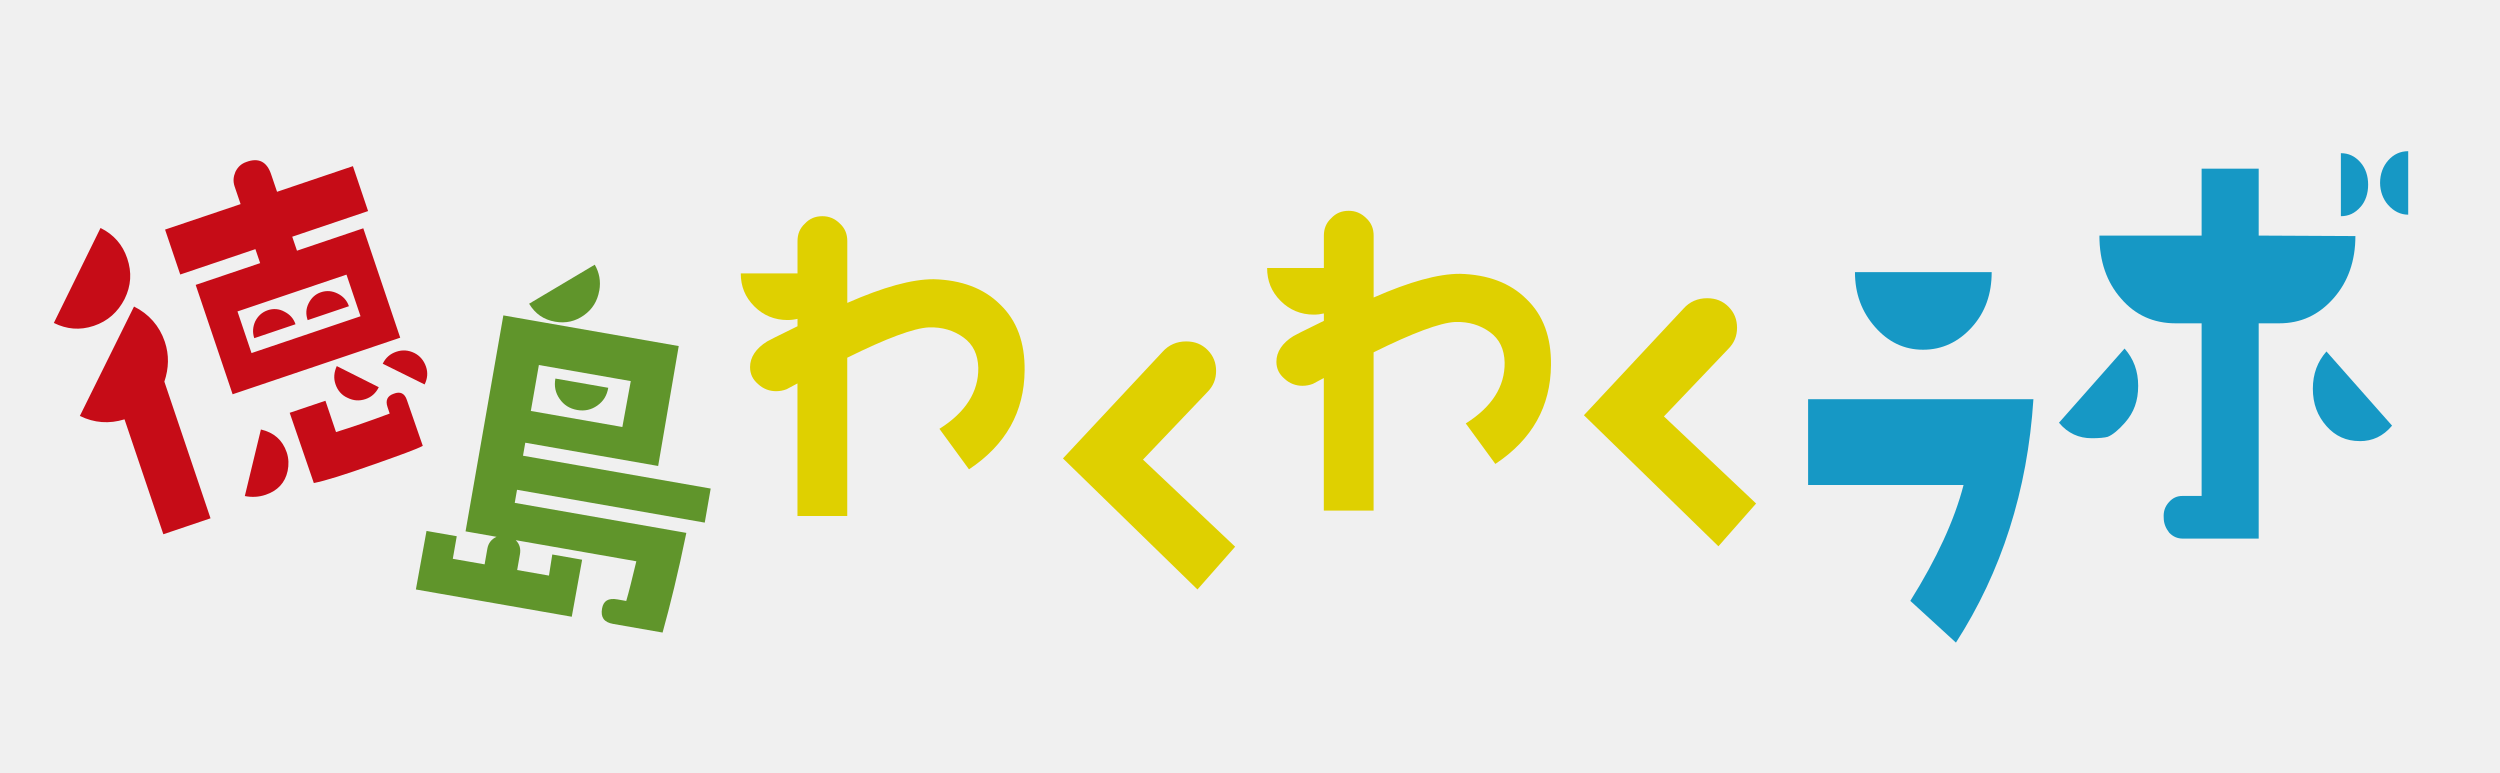
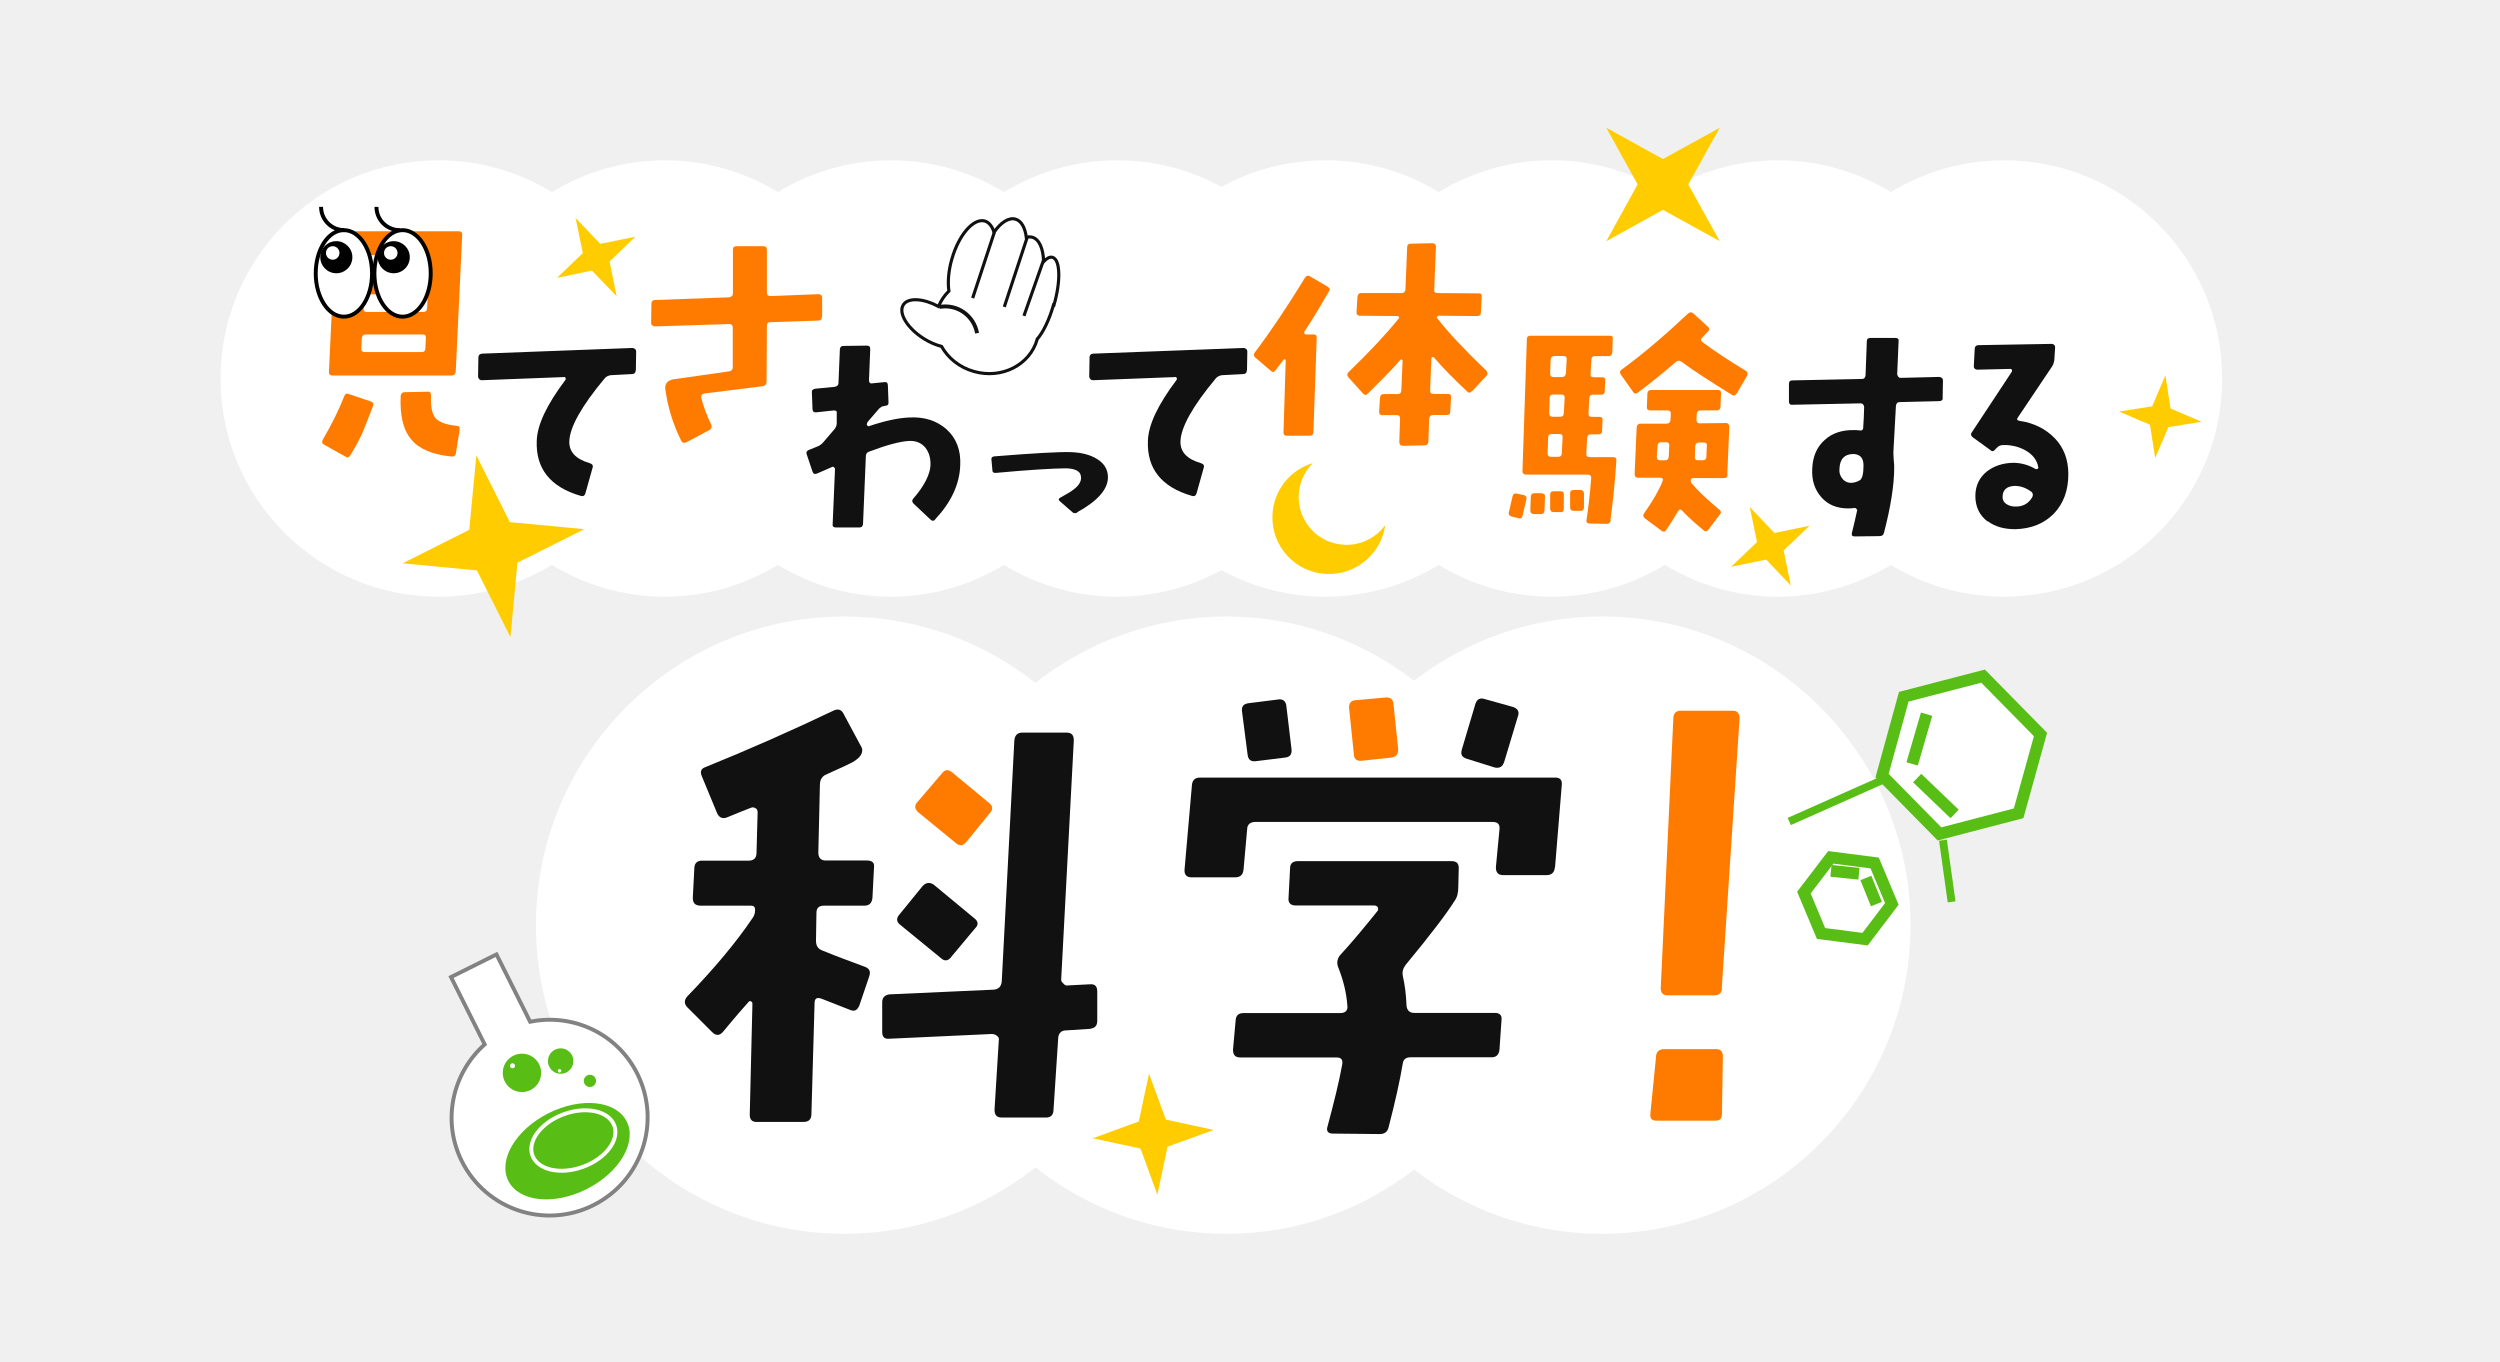
- <svg xmlns="http://www.w3.org/2000/svg" id="_レイヤー_1" data-name="レイヤー 1" viewBox="0 0 463 143">
+ <svg xmlns="http://www.w3.org/2000/svg" id="_レイヤー_1" data-name="レイヤー 1" viewBox="0 0 158.92 86.55">
  <defs>
    <style>
      .cls-1 {
-         fill: #60952b;
+         fill: #fc0;
      }

      .cls-2 {
-         fill: #dfd000;
+         fill: #111;
      }

-       .cls-3 {
-         fill: #c60c17;
+       .cls-3, .cls-4, .cls-5, .cls-6, .cls-7, .cls-8 {
+         fill: #fff;
+       }
+ 
+       .cls-3, .cls-4, .cls-9, .cls-10, .cls-11, .cls-6, .cls-7, .cls-8 {
+         stroke-miterlimit: 10;
+       }
+ 
+       .cls-3, .cls-9 {
+         stroke-width: .75px;
+       }
+ 
+       .cls-3, .cls-9, .cls-11 {
+         stroke: #58be15;
      }

      .cls-4 {
-         fill: #1698c5;
+         stroke: #828282;
+       }
+ 
+       .cls-4, .cls-10, .cls-7, .cls-12, .cls-8 {
+         stroke-width: .25px;
+       }
+ 
+       .cls-13 {
+         fill: #ff7b00;
+       }
+ 
+       .cls-14 {
+         fill: #58be15;
+       }
+ 
+       .cls-9, .cls-10, .cls-11, .cls-12 {
+         fill: none;
+       }
+ 
+       .cls-10, .cls-7 {
+         stroke: #000;
+       }
+ 
+       .cls-11 {
+         stroke-width: .5px;
+       }
+ 
+       .cls-6 {
+         stroke-width: .2px;
+       }
+ 
+       .cls-6, .cls-8 {
+         stroke: #111;
+       }
+ 
+       .cls-12 {
+         stroke: #fff;
+         stroke-linecap: round;
+         stroke-linejoin: round;
      }
    </style>
  </defs>
-   <path class="cls-3" d="M30.25,98.94l-7.19-21.28c-2.82.88-5.62.68-8.27-.63l10.03-20.26c2.74,1.36,4.71,3.58,5.7,6.51.83,2.46.75,4.92-.08,7.4l8.55,25.31-8.73,2.95ZM23.56,47.85c.88,2.59.73,5.07-.49,7.54-1.24,2.4-3.1,4.09-5.7,4.96s-5.03.63-7.4-.54l8.65-17.59c2.46,1.22,4.09,3.1,4.94,5.63ZM49.21,91.63c-1.3.44-2.57.49-3.87.24l2.98-12.33c2.39.56,3.99,1.92,4.78,4.24.39,1.16.4,2.3.17,3.44-.47,2.21-1.88,3.67-4.06,4.41ZM54.12,43.84l.88,2.59,12.28-4.15,6.84,20.26-31.04,10.48-6.84-20.26,11.94-4.03-.88-2.59-13.92,4.7-2.81-8.32,13.99-4.72-1.11-3.27c-.32-.96-.23-1.82.15-2.71.45-.91,1.09-1.51,2.04-1.83,2.23-.83,3.78-.06,4.56,2.26l1.11,3.27,14.05-4.75,2.81,8.32-14.05,4.75ZM64.17,50.86l-20.19,6.82,2.6,7.71,20.19-6.82-2.6-7.71ZM47.09,62.63c-.37-1.09-.26-2.12.17-3.1.5-1,1.25-1.71,2.34-2.08,1.02-.35,2.12-.26,3.05.26,1,.5,1.71,1.24,2.08,2.34l-7.64,2.58ZM69.2,86.02c-5.3,1.87-8.94,3.02-11.08,3.44l-4.47-13.01,6.62-2.23,1.96,5.8c2.89-.9,6.16-2.01,9.94-3.43l-.41-1.23c-.41-1.23,0-2.05,1.15-2.44,1.21-.48,2.03-.08,2.44,1.15l2.95,8.5c-1.09.6-4.14,1.7-9.09,3.45ZM56.98,59.29c-.37-1.09-.33-2.09.17-3.1s1.24-1.71,2.27-2.06c1.09-.37,2.12-.26,3.12.24s1.71,1.25,2.08,2.34l-7.64,2.58ZM67.7,73.91c-1.16.39-2.25.31-3.35-.24-1.07-.47-1.83-1.36-2.22-2.52-.37-1.09-.28-2.18.24-3.35l7.78,3.91c-.54,1.1-1.36,1.83-2.45,2.2ZM70.88,67.36c.54-1.1,1.36-1.83,2.52-2.22s2.25-.3,3.35.24c1,.5,1.76,1.38,2.15,2.54.37,1.09.28,2.18-.26,3.28l-7.76-3.84Z" />
-   <path class="cls-1" d="M95.75,90.72l-.42,2.41,31.78,5.56c-1.5,7.34-3.01,13.44-4.4,18.46l-9.15-1.6c-1.7-.3-2.35-1.21-2.06-2.85.25-1.42,1.15-1.99,2.85-1.69l1.63.29c.52-1.74,1.1-4.19,1.87-7.35l-22.34-3.91c.75.72.96,1.63.78,2.62l-.51,2.91,5.89,1.03.61-3.91,5.53.97-1.92,10.56-28.87-5.05,1.97-10.84,5.6.98-.73,4.18,5.89,1.03.51-2.91c.17-.99.75-1.77,1.7-2.19l-5.74-1.01,7-40,32.48,5.68-3.81,22.21-24.61-4.31-.42,2.41,34.76,6.08-1.1,6.31-34.76-6.08ZM110.98,53.84c-.34,1.92-1.26,3.43-2.84,4.55s-3.34,1.54-5.32,1.19c-2.13-.37-3.69-1.45-4.83-3.33l12.16-7.23c.84,1.46,1.15,3.05.84,4.82ZM99.8,67.6l-1.49,8.51,16.95,2.97,1.56-8.5-17.02-2.98ZM110.61,75.12c-1.08.76-2.31,1.06-3.72.81s-2.47-.94-3.23-2.03c-.82-1.17-1.05-2.38-.8-3.79l9.79,1.71c-.25,1.42-.87,2.48-2.04,3.3Z" />
-   <path class="cls-2" d="M179.45,86.91l-5.47-7.49c4.82-3.02,7.27-6.84,7.2-11.3-.07-2.45-.94-4.32-2.74-5.62s-3.89-1.94-6.41-1.87c-2.81.14-7.85,2.02-15.12,5.62v29.31h-9.22v-24.55l-2.02,1.08c-.58.22-1.22.36-1.94.36-1.22,0-2.38-.43-3.31-1.3-1.01-.86-1.51-1.87-1.51-3.17,0-1.8,1.08-3.46,3.17-4.75.07-.07,1.94-1.01,5.62-2.81v-1.37c-.58.14-1.22.22-1.87.22-2.38,0-4.46-.86-6.12-2.52-1.73-1.73-2.52-3.74-2.52-6.12h10.51v-5.98c0-1.3.43-2.38,1.37-3.24.86-.94,1.94-1.37,3.24-1.37,1.22,0,2.3.43,3.24,1.37.94.86,1.37,1.94,1.37,3.24v11.45c6.7-2.95,11.95-4.39,15.99-4.39,5.11.14,9.29,1.66,12.31,4.68,3.1,2.95,4.61,7.06,4.54,12.24-.07,7.63-3.46,13.75-10.3,18.29Z" />
-   <path class="cls-2" d="M221.77,109.17l-24.91-24.27,18.43-19.73c1.15-1.3,2.66-1.94,4.39-1.94,1.58,0,2.88.5,3.96,1.58s1.58,2.38,1.58,3.89-.5,2.81-1.66,3.96l-11.88,12.46,17.07,16.13-6.98,7.92Z" />
-   <path class="cls-2" d="M276.93,85.91l-5.47-7.49c4.82-3.02,7.27-6.84,7.2-11.3-.07-2.45-.94-4.32-2.74-5.62s-3.89-1.94-6.41-1.87c-2.81.14-7.85,2.02-15.12,5.62v29.31h-9.22v-24.55l-2.02,1.08c-.58.22-1.22.36-1.94.36-1.22,0-2.38-.43-3.31-1.3-1.01-.86-1.51-1.87-1.51-3.17,0-1.8,1.08-3.46,3.17-4.75.07-.07,1.94-1.01,5.62-2.81v-1.37c-.58.14-1.22.22-1.87.22-2.38,0-4.46-.86-6.12-2.52-1.73-1.73-2.52-3.74-2.52-6.12h10.51v-5.98c0-1.3.43-2.38,1.37-3.24.86-.94,1.94-1.37,3.24-1.37,1.22,0,2.3.43,3.24,1.37.94.86,1.37,1.94,1.37,3.24v11.45c6.7-2.95,11.95-4.39,15.99-4.39,5.11.14,9.29,1.66,12.31,4.68,3.1,2.95,4.61,7.06,4.54,12.24-.07,7.63-3.46,13.75-10.3,18.29Z" />
-   <path class="cls-2" d="M318.25,101.17l-24.91-24.27,18.43-19.73c1.15-1.3,2.66-1.94,4.39-1.94,1.58,0,2.88.5,3.96,1.58s1.58,2.38,1.58,3.89-.5,2.81-1.66,3.96l-11.88,12.46,17.07,16.13-6.98,7.92Z" />
-   <path class="cls-4" d="M362.23,119l-8.44-7.72c4.89-7.81,8.2-15,9.86-21.46h-28.79v-15.89h41.73c-1.1,16.97-5.92,31.97-14.35,45.08ZM365.15,60.64c-2.45,2.69-5.44,4.13-8.99,4.13s-6.47-1.44-8.91-4.22-3.71-6.11-3.71-10.15h25.32c0,4.04-1.18,7.45-3.71,10.24Z" />
-   <path class="cls-4" d="M390.39,80.89c-.63.18-1.66.27-3,.27-2.37,0-4.42-.9-6.07-2.87l12.15-13.74c1.66,1.89,2.52,4.13,2.52,6.91s-.79,4.94-2.45,6.82c-1.18,1.35-2.29,2.25-3.15,2.6ZM432.2,55.21c-2.76,3.14-6.07,4.67-10.1,4.67h-3.79v39.87h-14.04c-1.02,0-1.81-.36-2.52-1.08-.63-.81-1.03-1.71-1.03-2.78-.08-1.17.24-2.07.95-2.87.71-.81,1.5-1.17,2.52-1.17h3.55v-31.97h-4.81c-4.1,0-7.49-1.53-10.1-4.58-2.68-3.05-4.02-6.91-4.02-11.67h18.93v-12.39h10.57v12.39l17.91.09c0,4.58-1.34,8.44-4.02,11.49ZM437.01,81.69c-2.45,0-4.5-.9-6.15-2.78-1.66-1.89-2.52-4.13-2.52-6.91s.87-5.03,2.52-6.91l12.15,13.74c-1.66,1.98-3.63,2.87-5.99,2.87ZM437.16,38.33c-1.02,1.17-2.21,1.71-3.63,1.71v-11.67c1.42,0,2.6.54,3.63,1.71.95,1.08,1.42,2.51,1.42,4.13s-.47,3.05-1.42,4.13ZM442.29,37.97c-.95-1.08-1.5-2.51-1.5-4.13s.55-3.05,1.5-4.13c1.03-1.17,2.29-1.71,3.71-1.71v11.76c-1.42,0-2.68-.63-3.71-1.8Z" />
+   <path class="cls-5" d="M101.83,39.19c-4.5,0-8.63,1.53-11.94,4.08-3.31-2.55-7.44-4.08-11.94-4.08s-8.79,1.58-12.13,4.22c-3.34-2.63-7.55-4.22-12.13-4.22-10.84,0-19.62,8.79-19.62,19.62s8.79,19.62,19.62,19.62c4.58,0,8.79-1.58,12.13-4.22,3.34,2.63,7.55,4.22,12.13,4.22s8.63-1.53,11.94-4.08c3.31,2.55,7.44,4.08,11.94,4.08,10.84,0,19.62-8.79,19.62-19.62s-8.79-19.62-19.62-19.62Z" />
+   <path class="cls-5" d="M127.39,10.19c-2.64,0-5.09.75-7.19,2.02-2.1-1.28-4.55-2.02-7.19-2.02s-5.08.75-7.18,2.02c-2.1-1.27-4.55-2.02-7.18-2.02s-5.09.75-7.19,2.02c-2.1-1.28-4.55-2.02-7.19-2.02-2.4,0-4.66.61-6.63,1.69-1.97-1.08-4.23-1.69-6.63-1.69-2.64,0-5.09.75-7.19,2.02-2.1-1.28-4.55-2.02-7.19-2.02s-5.08.75-7.18,2.02c-2.1-1.27-4.55-2.02-7.18-2.02s-5.09.75-7.19,2.02c-2.1-1.28-4.55-2.02-7.19-2.02-7.66,0-13.87,6.21-13.87,13.87s6.21,13.87,13.87,13.87c2.64,0,5.09-.75,7.19-2.02,2.1,1.28,4.55,2.02,7.19,2.02s5.08-.75,7.18-2.02c2.1,1.27,4.55,2.02,7.18,2.02s5.09-.75,7.19-2.02c2.1,1.28,4.55,2.02,7.19,2.02,2.4,0,4.66-.61,6.63-1.69,1.97,1.08,4.23,1.69,6.63,1.69,2.64,0,5.09-.75,7.19-2.02,2.1,1.28,4.55,2.02,7.19,2.02s5.08-.75,7.18-2.02c2.1,1.27,4.55,2.02,7.18,2.02s5.09-.75,7.19-2.02c2.1,1.28,4.55,2.02,7.19,2.02,7.66,0,13.87-6.21,13.87-13.87s-6.21-13.87-13.87-13.87Z" />
+   <path class="cls-13" d="M23.13,27.31c-.22.52-.51,1.07-.86,1.63-.08.14-.19.17-.32.08l-1.34-.75c-.14-.07-.17-.19-.08-.34.58-1,1.03-1.91,1.35-2.74.05-.15.15-.2.3-.14l1.39.47c.15.05.19.15.14.3-.3.8-.51,1.29-.58,1.47ZM28.97,23.63c-.02.15-.1.24-.25.24h-7.57c-.17,0-.25-.08-.24-.24l.41-8.69c.02-.15.1-.24.25-.24h7.59c.15,0,.24.08.22.24l-.41,8.69ZM26.86,21.26h-3.59c-.17,0-.25.08-.27.25l-.03.63c-.02.17.07.24.24.24h3.59c.15,0,.24-.07.24-.24l.03-.63c.02-.17-.05-.25-.2-.25ZM26.97,18.71h-3.59c-.15,0-.24.08-.24.24l-.03.63c-.02.17.05.25.22.25h3.57c.17,0,.24-.08.25-.25l.03-.63c.02-.15-.07-.24-.22-.24ZM27.09,16.22h-3.57c-.15,0-.24.08-.24.25l-.03.58c-.02.17.05.25.2.25h3.59c.15,0,.24-.08.25-.25l.03-.58c.02-.17-.07-.25-.24-.25ZM28.99,28.8c-.03.15-.12.24-.29.22-1.22-.12-2.08-.49-2.57-1.1-.51-.61-.71-1.52-.66-2.74.02-.17.1-.25.25-.25l1.46-.03c.07-.02.12,0,.17.05.03.05.05.12.05.19-.03.66.05,1.13.27,1.42.22.27.68.44,1.35.51.17,0,.22.08.2.24l-.24,1.51Z" />
+   <path class="cls-2" d="M40.41,23.54c0,.15-.09.24-.24.24l-1.34.07c-.15.02-.29.08-.39.2-1.47,1.76-2.22,3.1-2.25,4-.02.68.41,1.13,1.29,1.39.17.05.24.15.19.29l-.46,1.64c-.05.15-.15.2-.3.15-1.93-.56-2.86-1.73-2.79-3.5.03-1.02.64-2.3,1.83-3.88.02-.03.02-.07,0-.12-.03-.05-.07-.07-.1-.05l-5.22.2c-.07,0-.12-.02-.17-.07-.03-.05-.07-.1-.07-.17l.02-1.2c0-.15.09-.24.24-.25l9.55-.36c.05,0,.12.02.17.07.05.03.07.1.07.15l-.02,1.2Z" />
+   <path class="cls-13" d="M52.25,20.11c0,.19-.09.27-.25.27l-3.03.1c-.15,0-.22.08-.22.24l-.02,3.54c0,.17-.09.27-.24.29l-3.69.46c-.19.03-.25.12-.22.29.15.58.36,1.13.63,1.69.05.15.02.25-.1.34l-1.47.78c-.15.07-.27.05-.34-.1-.51-1.03-.85-2.12-1-3.22-.07-.41.14-.63.58-.69l3.45-.49c.17-.02.25-.12.25-.27v-2.52c0-.15-.08-.22-.24-.22l-4.69.15c-.07,0-.14-.02-.19-.07-.05-.03-.07-.08-.07-.15l.02-1.22c0-.15.07-.24.24-.24l4.69-.17c.17-.02.25-.1.25-.25v-2.78c0-.15.07-.22.24-.22h1.68c.17,0,.24.07.24.24v2.69c0,.08.02.14.05.19.05.03.12.05.19.05l3.03-.12c.15,0,.24.07.24.24v1.19Z" />
+   <path class="cls-2" d="M59.46,33.02c-.11.11-.21.11-.32,0l-1.06-1c-.11-.11-.12-.21-.03-.32.71-.81,1.07-1.54,1.1-2.13.01-.45-.09-.81-.33-1.12-.26-.3-.59-.44-1.04-.42-.57.03-1.43.26-2.56.69-.12.05-.18.14-.18.29l-.18,4.31c-.02.15-.09.21-.24.21h-1.48c-.15,0-.23-.06-.21-.2l.15-3.53s-.03-.08-.08-.11c-.05-.03-.08-.03-.12,0l-.94.41c-.15.06-.24.02-.29-.12l-.36-1.07c-.06-.14-.02-.24.11-.3l.59-.24c.14-.06.24-.14.33-.24l.72-.84c.09-.11.14-.23.15-.36v-.63c.03-.14-.03-.21-.18-.21l-1.12.12c-.15.02-.23-.05-.24-.2l-.04-1.06c-.02-.14.06-.21.21-.24l1.25-.12c.14-.03.23-.11.23-.23l.09-2.17c.02-.14.09-.2.23-.2l1.48-.02c.08,0,.12.02.17.05.03.03.05.09.05.17l-.08,1.98c0,.06.01.11.04.15.04.05.09.06.15.05l.8-.08c.14-.02.21.06.21.2l.04,1.06c.02.15-.04.23-.18.24l-.08.02c-.14,0-.24.08-.35.18l-.69.8c-.05.06-.08.14-.08.23.03.03.06.05.11.08,1.03-.35,1.89-.53,2.56-.56.98-.06,1.78.2,2.4.75.62.56.92,1.33.87,2.29-.04,1.21-.59,2.37-1.6,3.44Z" />
+   <path class="cls-2" d="M68.48,32.58c-.1.06-.21.06-.31-.02l-.81-.71c-.09-.08-.07-.15.03-.21.43-.23.72-.41.88-.54.31-.24.45-.48.45-.72,0-.21-.07-.35-.25-.46-.16-.09-.41-.15-.73-.15-.88.01-2.36.1-4.42.29-.15.01-.22-.03-.23-.12l-.07-.76c0-.09.06-.16.19-.17,2.47-.2,4.09-.29,4.83-.27.7.02,1.27.17,1.7.44.47.29.69.68.69,1.16,0,.75-.64,1.5-1.95,2.22Z" />
+   <path class="cls-2" d="M79.26,23.54c0,.15-.09.24-.24.24l-1.34.07c-.15.02-.29.08-.39.2-1.47,1.76-2.22,3.1-2.25,4-.02.68.41,1.13,1.29,1.39.17.05.24.15.19.29l-.46,1.64c-.05.15-.15.2-.3.15-1.93-.56-2.86-1.73-2.79-3.5.03-1.02.64-2.3,1.83-3.88.02-.03.02-.07,0-.12-.03-.05-.07-.07-.1-.05l-5.22.2c-.07,0-.12-.02-.17-.07-.03-.05-.07-.1-.07-.17l.02-1.2c0-.15.08-.24.24-.25l9.55-.36c.05,0,.12.02.17.07.05.03.07.1.07.15l-.02,1.2Z" />
+   <path class="cls-13" d="M82.92,21.07s-.03.08,0,.13c.02.05.05.06.08.06h.49c.14,0,.22.06.21.22l-.21,6c-.02.16-.09.22-.24.22h-1.45c-.14,0-.21-.06-.21-.22l.14-4.58s0-.05-.05-.06c-.03,0-.05,0-.08.02l-.52.68c-.09.13-.19.14-.3.03l-.98-.84c-.11-.09-.13-.21-.03-.33.99-1.31,2.05-2.89,3.19-4.75.09-.13.19-.16.32-.08l1.11.65c.14.08.17.17.09.3-.57.99-1.09,1.85-1.56,2.56ZM93.56,24.86c-.1.13-.21.13-.3.02-.85-.79-1.56-1.52-2.1-2.15-.03-.03-.06-.05-.11-.03-.03,0-.05.03-.06.08l-.08,2.04c0,.16.06.22.22.22h.92c.14,0,.2.08.19.24l-.05.88c0,.16-.08.22-.22.22h-.88c-.14,0-.22.08-.24.24l-.05,1.47c-.02.14-.09.22-.24.22l-1.39.03c-.06,0-.11-.02-.16-.06-.03-.05-.06-.11-.06-.17l.05-1.48c0-.16-.06-.24-.21-.24h-.9c-.16,0-.22-.06-.22-.22l.05-.88c.02-.16.1-.24.25-.24h.87c.16,0,.22-.06.24-.22l.08-1.91s-.02-.05-.06-.08c-.03,0-.05,0-.08.03-.36.44-1.06,1.15-2.08,2.16-.1.11-.21.09-.3-.02l-.93-1.03c-.09-.11-.09-.22.02-.33,1.34-1.29,2.4-2.43,3.19-3.41.03-.03.03-.06,0-.09-.02-.05-.05-.06-.08-.06l-2.4-.02c-.14,0-.21-.08-.21-.22l.06-.98c.02-.16.09-.24.24-.24h2.57c.14,0,.22-.08.24-.22l.11-2.7c0-.14.08-.22.22-.22l1.39-.03c.06,0,.11.02.16.06s.06.09.06.16l-.11,2.73c-.02.14.06.22.22.22l2.61.02c.14,0,.21.06.19.22l-.05.98c0,.16-.08.24-.22.24l-2.48-.02s-.08.02-.09.08c-.03.03-.02.06.02.09.65.84,1.67,1.94,3.11,3.32.09.11.11.21.02.32l-.92.99Z" />
+   <path class="cls-13" d="M96.79,32.77c-.03.16-.13.22-.27.17l-.44-.11c-.14-.03-.19-.13-.17-.25l.24-1.03c.03-.14.13-.21.27-.17l.44.09c.14.03.21.13.17.27l-.24,1.03ZM102.4,33.06c-.03.16-.11.24-.25.24l-1.11-.02c-.14,0-.21-.08-.19-.22.09-.6.21-1.5.3-2.67,0-.14-.06-.22-.22-.22h-3.93c-.14,0-.22-.08-.22-.22l.28-8.4c0-.14.08-.21.22-.21h5.04c.16,0,.22.06.2.21l-.03.87c-.02.14-.09.22-.24.22h-.87c-.14,0-.22.08-.22.22l-.05.88c-.02.16.05.24.2.24h.51c.16,0,.24.06.22.21l-.03.68c0,.14-.08.22-.22.22h-.54c-.14,0-.22.08-.22.24l-.05.93c-.02.16.06.24.2.24h.49c.14,0,.22.06.2.22l-.03.68c0,.14-.08.21-.22.21h-.49c-.16,0-.22.08-.24.24l-.05.99c-.02.14.06.22.22.22h1.47c.16,0,.24.08.22.22-.08,1.23-.2,2.49-.38,3.79ZM98.18,32.47c-.02.14-.08.21-.24.21h-.44c-.16-.02-.22-.09-.22-.24l.03-.88c.02-.14.09-.21.24-.21h.44c.16.02.24.09.22.24l-.03.88ZM99.14,27.59h-.51c-.14,0-.22.08-.22.24l-.03.99c0,.14.06.22.21.22h.47c.14,0,.22-.08.22-.22l.05-.99c.02-.16-.05-.24-.19-.24ZM99.25,25.08h-.52c-.16,0-.22.08-.22.22l-.03.95c0,.16.06.24.2.24h.51c.14,0,.22-.08.22-.24l.05-.93c.02-.16-.05-.24-.21-.24ZM99.36,22.63h-.55c-.14,0-.22.08-.24.22l-.03.88c0,.16.06.24.22.24h.54c.14,0,.22-.08.24-.24l.05-.88c.02-.14-.06-.22-.22-.22ZM99.19,32.55h-.43c-.16,0-.22-.08-.22-.22v-.88c0-.14.06-.22.22-.22h.43c.16,0,.22.06.22.21v.88c0,.16-.06.24-.22.24ZM100.47,32.47h-.44c-.16,0-.22-.08-.22-.22v-.88c0-.14.06-.22.22-.22h.44c.14,0,.22.08.22.22v.87c0,.16-.08.24-.22.24ZM110.39,25.02c-.08.13-.17.16-.3.08-1.52-.95-2.59-1.64-3.19-2.1-.13-.09-.25-.09-.36,0-.76.66-1.56,1.31-2.43,1.96-.13.09-.22.08-.3-.05l-.77-1.09c-.09-.13-.08-.24.05-.33,1.36-.99,2.76-2.19,4.23-3.57.11-.09.2-.09.32,0l.92.84c.11.09.13.21.02.3-.08.09-.21.22-.38.41-.11.09-.09.19.03.28.73.55,1.64,1.15,2.76,1.83.11.08.13.17.06.32l-.65,1.12ZM109.82,30.15c0,.16-.08.24-.22.24h-1.97c-.08,0-.13.03-.14.11-.02.06-.02.14.03.21.43.51,1.03,1.07,1.78,1.69.11.09.13.19.03.3l-.74.98c-.09.11-.19.13-.3.03-.58-.49-1.04-.9-1.36-1.25-.1-.11-.19-.09-.27.05-.27.46-.51.85-.74,1.18-.08.13-.17.14-.3.05l-1.06-.79c-.11-.09-.13-.21-.05-.32.55-.77.95-1.47,1.18-2.05.05-.14,0-.21-.16-.21h-1.41c-.14,0-.21-.08-.21-.24l.13-2.98c.02-.14.1-.22.24-.22h1.67c.14,0,.22-.08.24-.22l.02-.41c0-.14-.06-.21-.21-.21h-1.09c-.16,0-.24-.08-.22-.24l.03-.84c.02-.14.09-.22.24-.22h4.22c.16,0,.24.08.22.24l-.03.82c-.02.16-.09.24-.24.24h-1.03c-.14,0-.22.06-.24.21l-.02.39c0,.06.02.11.05.16.05.05.1.06.16.06l1.66-.02c.06,0,.13.03.16.08.05.05.06.09.06.16l-.13,3.02ZM105.9,28.11h-.28c-.16,0-.24.08-.25.22l-.05.69c0,.16.06.24.22.24h.3c.16,0,.22-.08.24-.24l.03-.69c.02-.14-.06-.22-.21-.22ZM108.32,28.13h-.32c-.14,0-.22.08-.24.22l-.02.69c-.02.14.05.22.19.22h.3c.16,0,.24-.08.24-.22l.03-.69c.02-.14-.05-.22-.19-.22Z" />
+   <path class="cls-2" d="M123.5,25.29c0,.14-.08.21-.24.21l-2.5.06c-.14,0-.22.08-.24.24l-.16,2.91c0,.11,0,.28.02.51.03.24.03.41.03.51,0,1.07-.21,2.46-.65,4.14-.03.14-.13.21-.27.21l-1.61.02c-.06,0-.11-.02-.14-.05s-.03-.09-.02-.17c.11-.43.22-.9.33-1.41.02-.05,0-.09-.05-.13-.03-.05-.08-.05-.13-.05-.11.02-.24.03-.38.03-.73,0-1.3-.24-1.71-.71-.43-.49-.62-1.09-.58-1.82.03-.77.3-1.39.79-1.82.47-.44,1.12-.65,1.91-.63.08,0,.17,0,.3.02.14.03.24-.03.24-.17.03-.41.05-.85.06-1.31,0-.06-.02-.11-.06-.16-.03-.05-.1-.08-.14-.08l-4.36.09c-.14.02-.22-.05-.22-.22v-1.11c0-.16.08-.22.24-.22l4.39-.09c.16,0,.22-.08.24-.24l.08-2.16c0-.14.08-.21.24-.21h1.56c.16,0,.24.06.22.19l-.09,2.13s.03.09.06.14c.05.05.09.08.16.08l2.45-.06c.06,0,.11.02.16.06.05.03.08.09.08.16l-.02,1.12ZM117.83,28.86c-.58,0-.88.32-.9.95-.02.22.03.41.16.58.11.17.28.27.49.3.24.02.46-.05.66-.17.14-.11.22-.41.22-.93,0-.47-.21-.71-.63-.73Z" />
+   <path class="cls-2" d="M126.36,33.16c-.52-.39-.79-.93-.79-1.63,0-.65.25-1.17.73-1.56.46-.35,1.01-.54,1.69-.55.47,0,.95.13,1.4.39.05.02.09.02.13,0,.05-.03.06-.08.05-.11-.08-.46-.36-.82-.85-1.09-.41-.22-.88-.33-1.37-.32-.17,0-.32.06-.43.19l-.08.08c-.09.13-.21.16-.3.06l-1.12-.81c-.13-.09-.16-.21-.08-.32l2.54-3.85s.03-.08.02-.13c-.03-.03-.06-.06-.11-.06l-2.1.05c-.06,0-.11-.02-.16-.06-.03-.03-.06-.09-.06-.14l.06-1.15c.02-.14.09-.21.25-.21l4.64-.08c.06,0,.11.02.16.06.03.03.06.08.06.14l-.05.82c-.02.14-.06.28-.14.41l-2.18,3.25c-.08.11-.05.19.1.21.93.14,1.67.51,2.26,1.12.57.6.85,1.36.85,2.27,0,1.03-.3,1.86-.92,2.51-.62.63-1.42.96-2.45.99-.71,0-1.3-.16-1.75-.51ZM129.1,31.24c-.35-.25-.69-.36-1.07-.35-.49.03-.73.27-.73.71,0,.19.08.33.24.44.17.11.35.16.54.16.51.02.87-.19,1.11-.6.06-.14.05-.25-.08-.36Z" />
+   <g>
+     <path class="cls-2" d="M55.46,57.07c-.03.33-.2.5-.5.5h-2.56c-.33,0-.5.13-.5.46l-.03,1.76c0,.33.13.53.4.63.8.33,1.69.66,2.69,1.03.3.1.4.3.3.6l-.63,1.86c-.13.3-.3.4-.56.3l-1.86-.73c-.3-.1-.43,0-.43.3l-.2,7.04c0,.33-.17.5-.5.5h-2.99c-.3,0-.43-.17-.43-.46l.17-7.04c0-.1-.03-.13-.1-.17-.06-.03-.13,0-.17.07-.27.3-.8.9-1.59,1.86-.23.27-.46.27-.7.03l-1.56-1.56c-.23-.23-.23-.46-.03-.7,1.73-1.79,3.12-3.45,4.15-4.98.1-.13.17-.3.17-.53,0-.2-.1-.27-.27-.27h-3.19c-.36,0-.5-.17-.5-.5l.1-1.93c.03-.3.2-.43.5-.43h2.95c.33,0,.5-.17.5-.5l.07-2.56c0-.13-.03-.23-.13-.27-.1-.07-.2-.07-.3-.03-.27.1-.76.3-1.49.6-.3.13-.53.03-.66-.27l-.96-2.32c-.13-.3-.07-.5.23-.6,2.72-1.1,5.41-2.29,8.14-3.59.27-.13.5-.07.63.2l1.16,2.16c.03.07.03.1.03.17,0,.3-.27.6-.83.86,0,0-.46.23-1.43.66-.27.1-.43.33-.43.66l-.1,4.32c0,.33.17.5.46.5h2.62c.33,0,.5.13.46.43l-.1,1.93Z" />
+     <path class="cls-2" d="M69.33,65.4l-1.56.1c-.3,0-.47.17-.5.46l-.3,4.58c0,.33-.17.5-.47.5h-2.82c-.33,0-.46-.17-.46-.5l.27-4.38c.03-.13,0-.23-.1-.3-.1-.1-.23-.13-.37-.13l-6.48.3c-.3.03-.46-.1-.46-.43v-1.89c0-.3.17-.46.46-.5l6.64-.3c.3-.03.47-.2.5-.53l.8-15.31c.03-.33.2-.5.5-.5h2.82c.33,0,.46.17.46.5l-.8,15.14c-.03.1.03.23.13.3.07.1.2.17.3.13l1.39-.07c.33-.03.47.13.47.46v1.86c0,.3-.13.46-.43.5Z" />
+     <path class="cls-2" d="M60.46,60.85c-.2.23-.4.27-.63.07l-2.59-2.12c-.27-.2-.27-.43-.07-.66l1.49-1.83c.23-.23.47-.23.7-.07l2.56,2.12c.27.2.3.43.06.66l-1.53,1.83Z" />
+     <path class="cls-13" d="M61.42,53.52c-.2.27-.43.27-.66.07l-2.36-1.93c-.27-.23-.3-.46-.06-.7l1.53-1.79c.2-.27.43-.27.66-.07l2.33,1.93c.27.2.27.43.06.66l-1.49,1.83Z" />
+   </g>
+   <g>
+     <path class="cls-2" d="M98.84,55.13c-.03.33-.2.5-.53.5h-2.75c-.33,0-.47-.17-.47-.5l.23-2.42c.03-.3-.1-.46-.43-.46h-15.11c-.3,0-.5.17-.5.46l-.23,2.56c-.03.33-.2.5-.53.5h-2.79c-.3,0-.46-.17-.43-.5l.47-5.38c.03-.3.2-.46.5-.46h22.61c.3,0,.43.17.4.46l-.43,5.25Z" />
+     <path class="cls-2" d="M95.32,66.71c-.03.33-.2.5-.5.5h-5.15c-.3,0-.46.13-.5.4-.17,1.03-.47,2.39-.9,4.05-.07.3-.27.43-.56.43l-2.99-.03c-.3,0-.43-.17-.33-.46.4-1.49.73-2.82.93-3.92.06-.33-.07-.46-.37-.46h-6.11c-.33,0-.46-.17-.46-.5l.17-1.89c.03-.3.2-.43.5-.43h6.14c.33,0,.5-.17.46-.46-.06-.86-.27-1.66-.56-2.39-.13-.3-.1-.56.07-.8.83-.9,1.59-1.83,2.39-2.82.07-.07.07-.17.03-.27-.07-.07-.13-.1-.23-.1h-4.98c-.33,0-.5-.17-.46-.5l.1-1.89c0-.3.2-.43.5-.43h9.76c.3,0,.46.13.46.43l-.03,1.23c0,.33-.06.63-.23.86-.5.8-1.53,2.16-3.12,4.08-.17.23-.23.46-.17.73.13.56.2,1.16.23,1.86.03.3.2.46.5.46h5.11c.3,0,.46.13.43.43l-.13,1.89Z" />
+     <path class="cls-2" d="M81.67,48.16l-1.86.23c-.3.03-.46-.1-.5-.4l-.36-2.79c-.03-.3.1-.46.43-.5l1.83-.23c.33-.07.53.1.56.4l.33,2.76c.03.33-.1.5-.43.53Z" />
+     <path class="cls-13" d="M88.42,48.16l-1.86.2c-.3.03-.5-.1-.5-.43l-.3-2.92c-.03-.3.13-.5.43-.5l1.86-.17c.33-.03.5.1.53.4l.3,2.89c0,.33-.13.5-.46.53Z" />
+     <path class="cls-2" d="M95.62,48.42c-.1.33-.3.43-.6.37l-1.79-.56c-.3-.1-.4-.27-.3-.6l.86-2.89c.1-.3.3-.4.6-.3l1.79.5c.3.1.43.3.3.63l-.86,2.86Z" />
+   </g>
+   <path class="cls-13" d="M109.46,70.81c0,.3-.13.43-.43.43h-3.72c-.3,0-.43-.13-.4-.43l.36-3.62c0-.33.2-.5.53-.5h3.29c.3,0,.43.17.43.46l-.06,3.65ZM109.46,62.81c0,.3-.17.46-.47.46h-2.99c-.3,0-.43-.17-.43-.46l.8-17.13c0-.33.17-.5.46-.5h3.32c.3,0,.43.17.43.5l-1.13,17.13Z" />
+   <polygon class="cls-1" points="40.39 15.05 38.75 16.62 39.2 18.84 37.63 17.2 35.41 17.66 37.05 16.09 36.59 13.86 38.16 15.5 40.39 15.05" />
+   <polygon class="cls-1" points="115.03 33.42 113.38 34.99 113.84 37.22 112.27 35.57 110.04 36.03 111.69 34.46 111.23 32.23 112.8 33.88 115.03 33.42" />
+   <polygon class="cls-1" points="109.32 15.33 105.71 13.34 102.11 15.33 104.1 11.72 102.11 8.12 105.71 10.11 109.32 8.12 107.32 11.72 109.32 15.33" />
+   <polygon class="cls-1" points="139.95 26.81 137.84 27.15 137 29.11 136.67 27 134.7 26.16 136.81 25.83 137.65 23.86 137.98 25.97 139.95 26.81" />
+   <polygon class="cls-1" points="77.15 71.83 74.22 72.89 73.57 75.94 72.5 73.01 69.46 72.36 72.39 71.29 73.04 68.25 74.11 71.17 77.15 71.83" />
+   <polygon class="cls-1" points="37.14 33.64 32.89 35.77 32.45 40.5 30.32 36.26 25.59 35.81 29.83 33.68 30.28 28.95 32.41 33.19 37.14 33.64" />
+   <g>
+     <ellipse class="cls-7" cx="25.59" cy="17.38" rx="1.79" ry="2.75" />
+     <ellipse class="cls-7" cx="21.86" cy="17.38" rx="1.79" ry="2.75" />
+     <circle cx="21.38" cy="16.35" r="1.02" />
+     <circle cx="25.03" cy="16.35" r="1.02" />
+     <circle class="cls-5" cx="21.15" cy="16.08" r=".43" />
+     <circle class="cls-5" cx="24.84" cy="16.08" r=".43" />
+     <path class="cls-10" d="M20.41,13.15c0,.82.66,1.48,1.48,1.48" />
+     <path class="cls-10" d="M23.93,13.15c0,.82.66,1.48,1.48,1.48" />
+   </g>
+   <g>
+     <g>
+       <path class="cls-6" d="M67,19.39c.44-1.53.4-2.89-.09-3.03-.17-.05-.36.05-.57.27-.02-.81-.27-1.42-.72-1.55-.12-.03-.25-.03-.38,0-.08-.61-.31-1.04-.69-1.15-.42-.12-.93.21-1.36.83-.12-.37-.32-.63-.59-.71-.71-.2-1.65.87-2.09,2.41-.22.75-.27,1.47-.19,2.04-.28.28-.51.61-.66.98-.97-.52-1.94-.58-2.24-.1-.33.53.26,1.49,1.31,2.15.38.24.77.4,1.12.49.42.74,1.13,1.33,2.05,1.59,1.76.51,3.56-.4,4.03-2.03,0,0,0-.01,0-.02.38-.43.77-1.23,1.04-2.18Z" />
+       <line class="cls-6" x1="63.21" y1="14.76" x2="61.83" y2="18.95" />
+       <line class="cls-6" x1="65.3" y1="15.08" x2="63.84" y2="19.51" />
+       <line class="cls-6" x1="66.32" y1="16.58" x2="65.09" y2="20.08" />
+     </g>
+     <path class="cls-8" d="M59.73,19.51c1.12-.2,2.18.55,2.38,1.67" />
+   </g>
+   <g>
+     <path class="cls-4" d="M33.7,64.95l-2.14-4.28-2.89,1.44,2.14,4.28c-2.05,1.83-2.74,4.85-1.45,7.43,1.54,3.08,5.28,4.33,8.36,2.79s4.33-5.28,2.79-8.36c-1.29-2.58-4.12-3.85-6.81-3.3Z" />
+     <ellipse class="cls-14" cx="36.08" cy="73.18" rx="4.21" ry="2.7" transform="translate(-29.02 23.99) rotate(-26.68)" />
+     <g>
+       <circle class="cls-14" cx="33.18" cy="68.2" r="1.22" />
+       <circle class="cls-14" cx="35.64" cy="67.45" r=".81" />
+       <circle class="cls-14" cx="37.5" cy="68.71" r=".39" />
+       <circle class="cls-5" cx="32.58" cy="67.75" r=".16" />
+       <circle class="cls-5" cx="35.57" cy="68.07" r=".11" />
+     </g>
+   </g>
+   <g>
+     <g>
+       <polygon class="cls-3" points="128.32 51.7 123.29 53.01 119.64 49.3 121.02 44.29 126.06 42.98 129.71 46.69 128.32 51.7" />
+       <line class="cls-9" x1="122.47" y1="45.4" x2="121.55" y2="48.56" />
+       <line class="cls-9" x1="121.87" y1="49.46" x2="124.25" y2="51.74" />
+     </g>
+     <g>
+       <polygon class="cls-3" points="114.67 56.74 116.38 54.5 119.17 54.86 120.26 57.46 118.56 59.7 115.76 59.34 114.67 56.74" />
+       <line class="cls-9" x1="119.28" y1="57.47" x2="118.61" y2="55.81" />
+       <line class="cls-9" x1="118.17" y1="55.54" x2="116.39" y2="55.36" />
+     </g>
+     <line class="cls-11" x1="119.92" y1="49.47" x2="113.74" y2="52.22" />
+     <line class="cls-11" x1="123.51" y1="53.41" x2="124.06" y2="57.33" />
+   </g>
+   <path class="cls-1" d="M84.71,36.48c1.74-.11,3.12-1.44,3.35-3.1-.52.71-1.33,1.19-2.28,1.25-1.68.1-3.12-1.17-3.22-2.85-.06-.91.3-1.75.89-2.34-1.57.47-2.66,1.96-2.56,3.67.12,1.99,1.83,3.5,3.82,3.37Z" />
+   <ellipse class="cls-12" cx="36.45" cy="72.5" rx="2.77" ry="1.78" transform="translate(-22.61 16.85) rotate(-20.01)" />
</svg>
